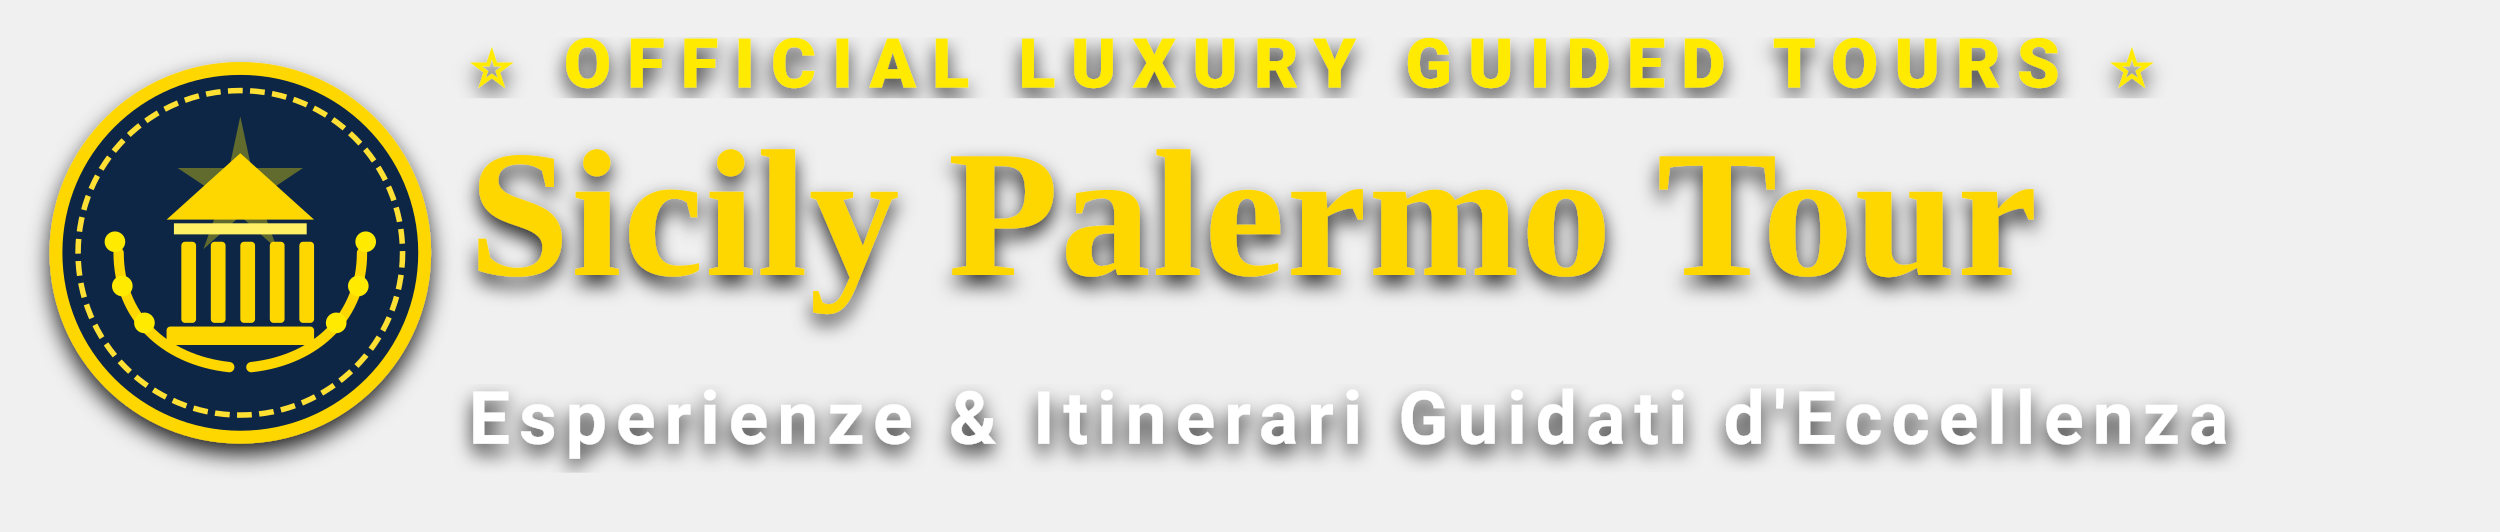
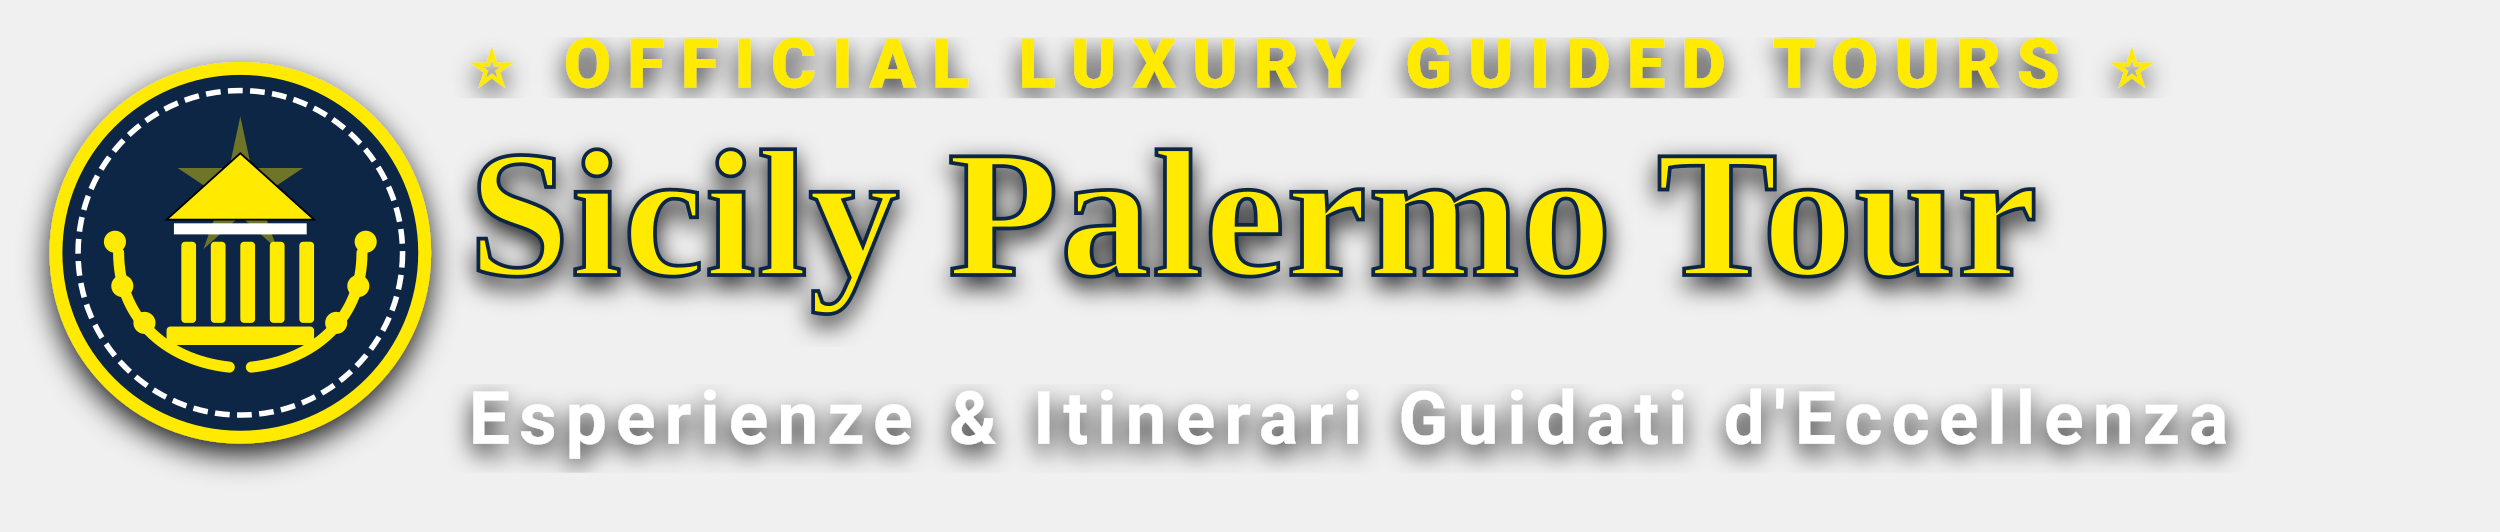
<svg xmlns="http://www.w3.org/2000/svg" viewBox="0 0 800 170" width="100%" height="100%">
  <defs>
    <filter id="crispShadow" x="-20%" y="-20%" width="140%" height="140%">
-       <feDropShadow dx="0" dy="3" stdDeviation="3" flood-color="#000000" flood-opacity="0.85" />
+       <feDropShadow dx="0" dy="3" stdDeviation="4" flood-color="#000000" flood-opacity="0.9" />
    </filter>
  </defs>
  <g transform="translate(12, 16) scale(1.18)">
-     <circle cx="55" cy="55" r="50" fill="#0b2545" stroke="#FFD700" stroke-width="3.5" filter="url(#crispShadow)" />
-     <circle cx="55" cy="55" r="44" fill="none" stroke="#FFE033" stroke-width="1.5" stroke-dasharray="4,2" />
-     <path d="M55,18 L58,32 L72,32 L60,40 L65,54 L55,45 L45,54 L50,40 L38,32 L52,32 Z" fill="#FFEA00" opacity="0.35" />
-     <path d="M35,46 L55,28 L75,46 Z" fill="#FFD700" />
-     <rect x="37" y="47" width="36" height="3" fill="#FFF066" />
-     <rect x="39" y="52" width="4" height="22" rx="1" fill="#FFD700" />
-     <rect x="47" y="52" width="4" height="22" rx="1" fill="#FFD700" />
-     <rect x="55" y="52" width="4" height="22" rx="1" fill="#FFD700" />
-     <rect x="63" y="52" width="4" height="22" rx="1" fill="#FFD700" />
-     <rect x="71" y="52" width="4" height="22" rx="1" fill="#FFD700" />
-     <rect x="35" y="75" width="40" height="5" rx="1" fill="#FFD700" />
-     <path d="M22,55 C22,72 34,84 52,86" fill="none" stroke="#FFD700" stroke-width="2.8" stroke-linecap="round" />
-     <path d="M88,55 C88,72 76,84 58,86" fill="none" stroke="#FFD700" stroke-width="2.8" stroke-linecap="round" />
-     <circle cx="21" cy="52" r="2.8" fill="#FFEA00" />
-     <circle cx="23" cy="64" r="2.8" fill="#FFEA00" />
-     <circle cx="29" cy="74" r="2.8" fill="#FFEA00" />
-     <circle cx="89" cy="52" r="2.8" fill="#FFEA00" />
-     <circle cx="87" cy="64" r="2.8" fill="#FFEA00" />
-     <circle cx="81" cy="74" r="2.8" fill="#FFEA00" />
+     <circle cx="55" cy="55" r="50" fill="#0b2545" stroke="#FFEA00" stroke-width="3.5" filter="url(#crispShadow)" />
+     <circle cx="55" cy="55" r="44" fill="none" stroke="#FFFFFF" stroke-width="1.5" stroke-dasharray="4,2" />
+     <path d="M55,18 L58,32 L72,32 L60,40 L65,54 L55,45 L45,54 L50,40 L38,32 L52,32 Z" fill="#FFEA00" opacity="0.4" />
+     <path d="M35,46 L55,28 L75,46 Z" fill="#FFEA00" stroke="#000000" stroke-width="0.5" />
+     <rect x="37" y="47" width="36" height="3" fill="#FFFFFF" />
+     <rect x="39" y="52" width="4" height="22" rx="1" fill="#FFEA00" />
+     <rect x="47" y="52" width="4" height="22" rx="1" fill="#FFEA00" />
+     <rect x="55" y="52" width="4" height="22" rx="1" fill="#FFEA00" />
+     <rect x="63" y="52" width="4" height="22" rx="1" fill="#FFEA00" />
+     <rect x="71" y="52" width="4" height="22" rx="1" fill="#FFEA00" />
+     <rect x="35" y="75" width="40" height="5" rx="1" fill="#FFEA00" />
+     <path d="M22,55 C22,72 34,84 52,86" fill="none" stroke="#FFEA00" stroke-width="3" stroke-linecap="round" />
+     <path d="M88,55 C88,72 76,84 58,86" fill="none" stroke="#FFEA00" stroke-width="3" stroke-linecap="round" />
+     <circle cx="21" cy="52" r="3" fill="#FFEA00" />
+     <circle cx="23" cy="64" r="3" fill="#FFEA00" />
+     <circle cx="29" cy="74" r="3" fill="#FFEA00" />
+     <circle cx="89" cy="52" r="3" fill="#FFEA00" />
+     <circle cx="87" cy="64" r="3" fill="#FFEA00" />
+     <circle cx="81" cy="74" r="3" fill="#FFEA00" />
  </g>
  <text x="150" y="28" font-family="'Segoe UI', Roboto, 'Helvetica Neue', sans-serif" font-size="22" font-weight="800" fill="#FFEA00" letter-spacing="5.1" filter="url(#crispShadow)">
        ⭐ OFFICIAL LUXURY GUIDED TOURS ⭐
    </text>
-   <text x="150" y="88" font-family="'Playfair Display', 'Georgia', 'Times New Roman', serif" font-size="58" font-weight="900" fill="#FFD700" filter="url(#crispShadow)" letter-spacing="0.5">
+   <text x="150" y="88" font-family="'Playfair Display', 'Georgia', 'Times New Roman', serif" font-size="58" font-weight="900" fill="#FFEA00" stroke="#0b2545" stroke-width="1.2" filter="url(#crispShadow)" letter-spacing="0.5">
        Sicily Palermo Tour
    </text>
  <text x="150" y="142" font-family="'Segoe UI', Roboto, 'Helvetica Neue', sans-serif" font-size="23.5" font-weight="700" fill="#FFFFFF" letter-spacing="2.85" filter="url(#crispShadow)">
        Esperienze &amp; Itinerari Guidati d'Eccellenza
    </text>
</svg>
